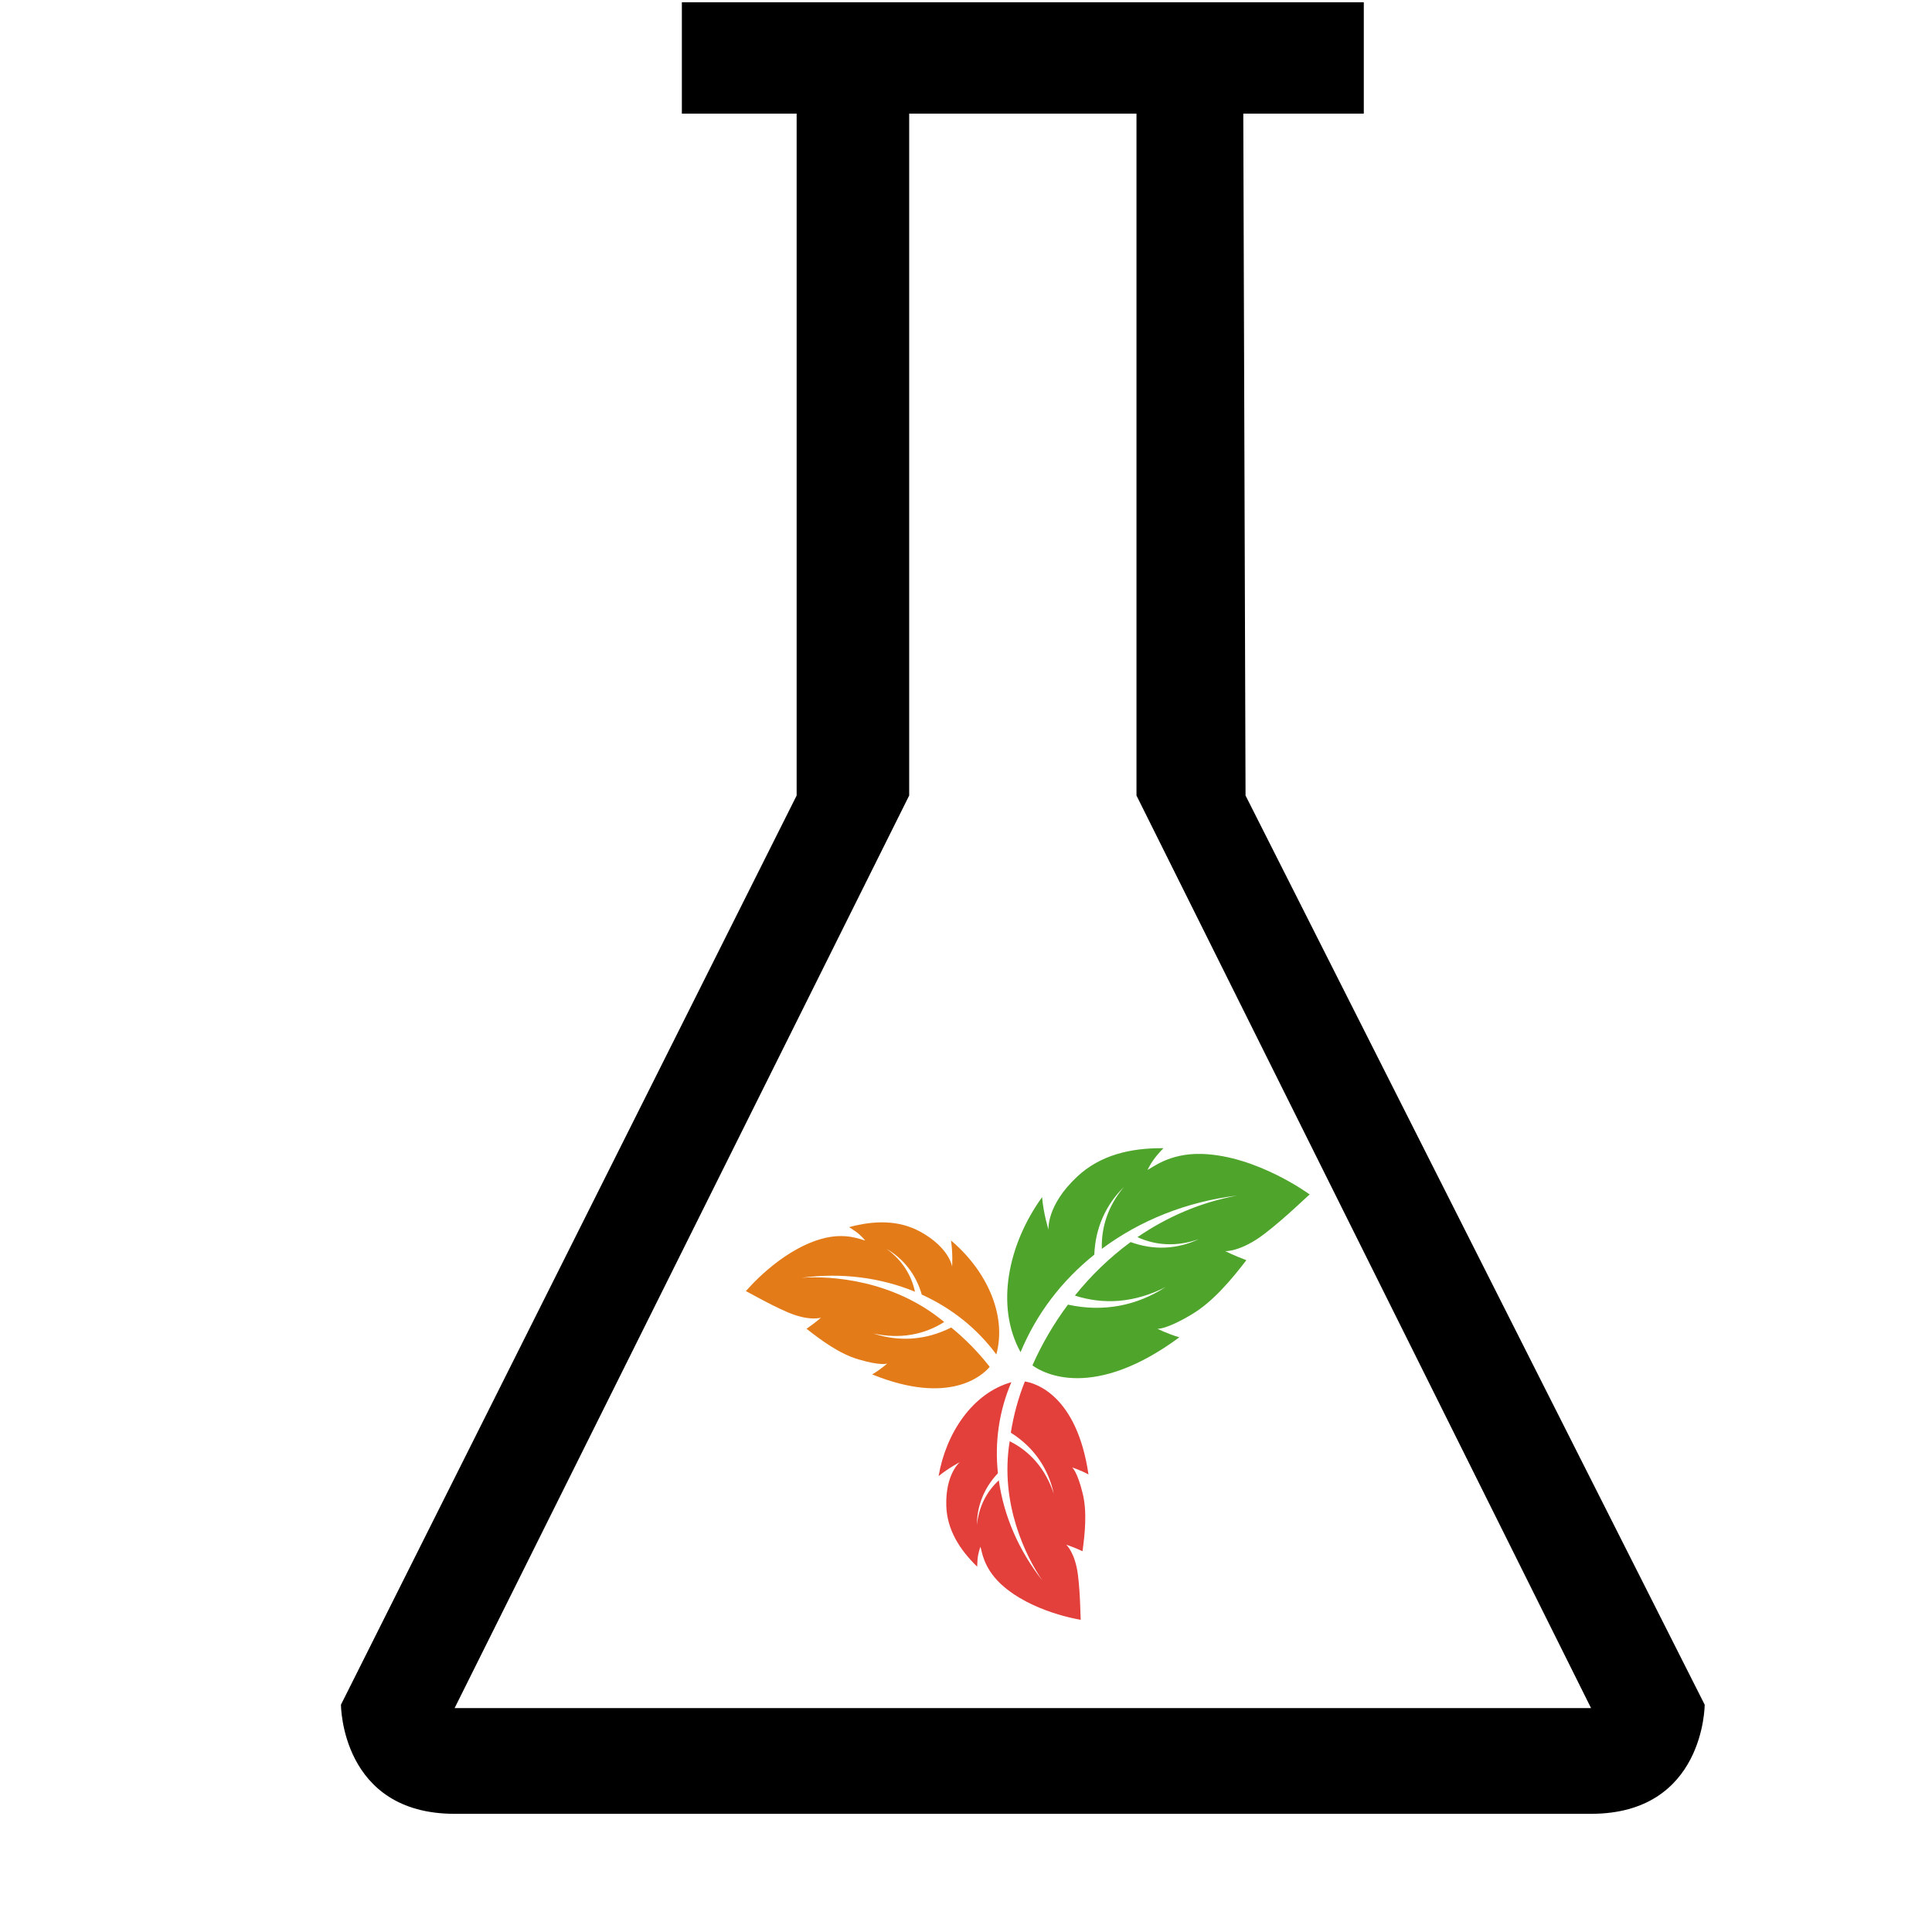
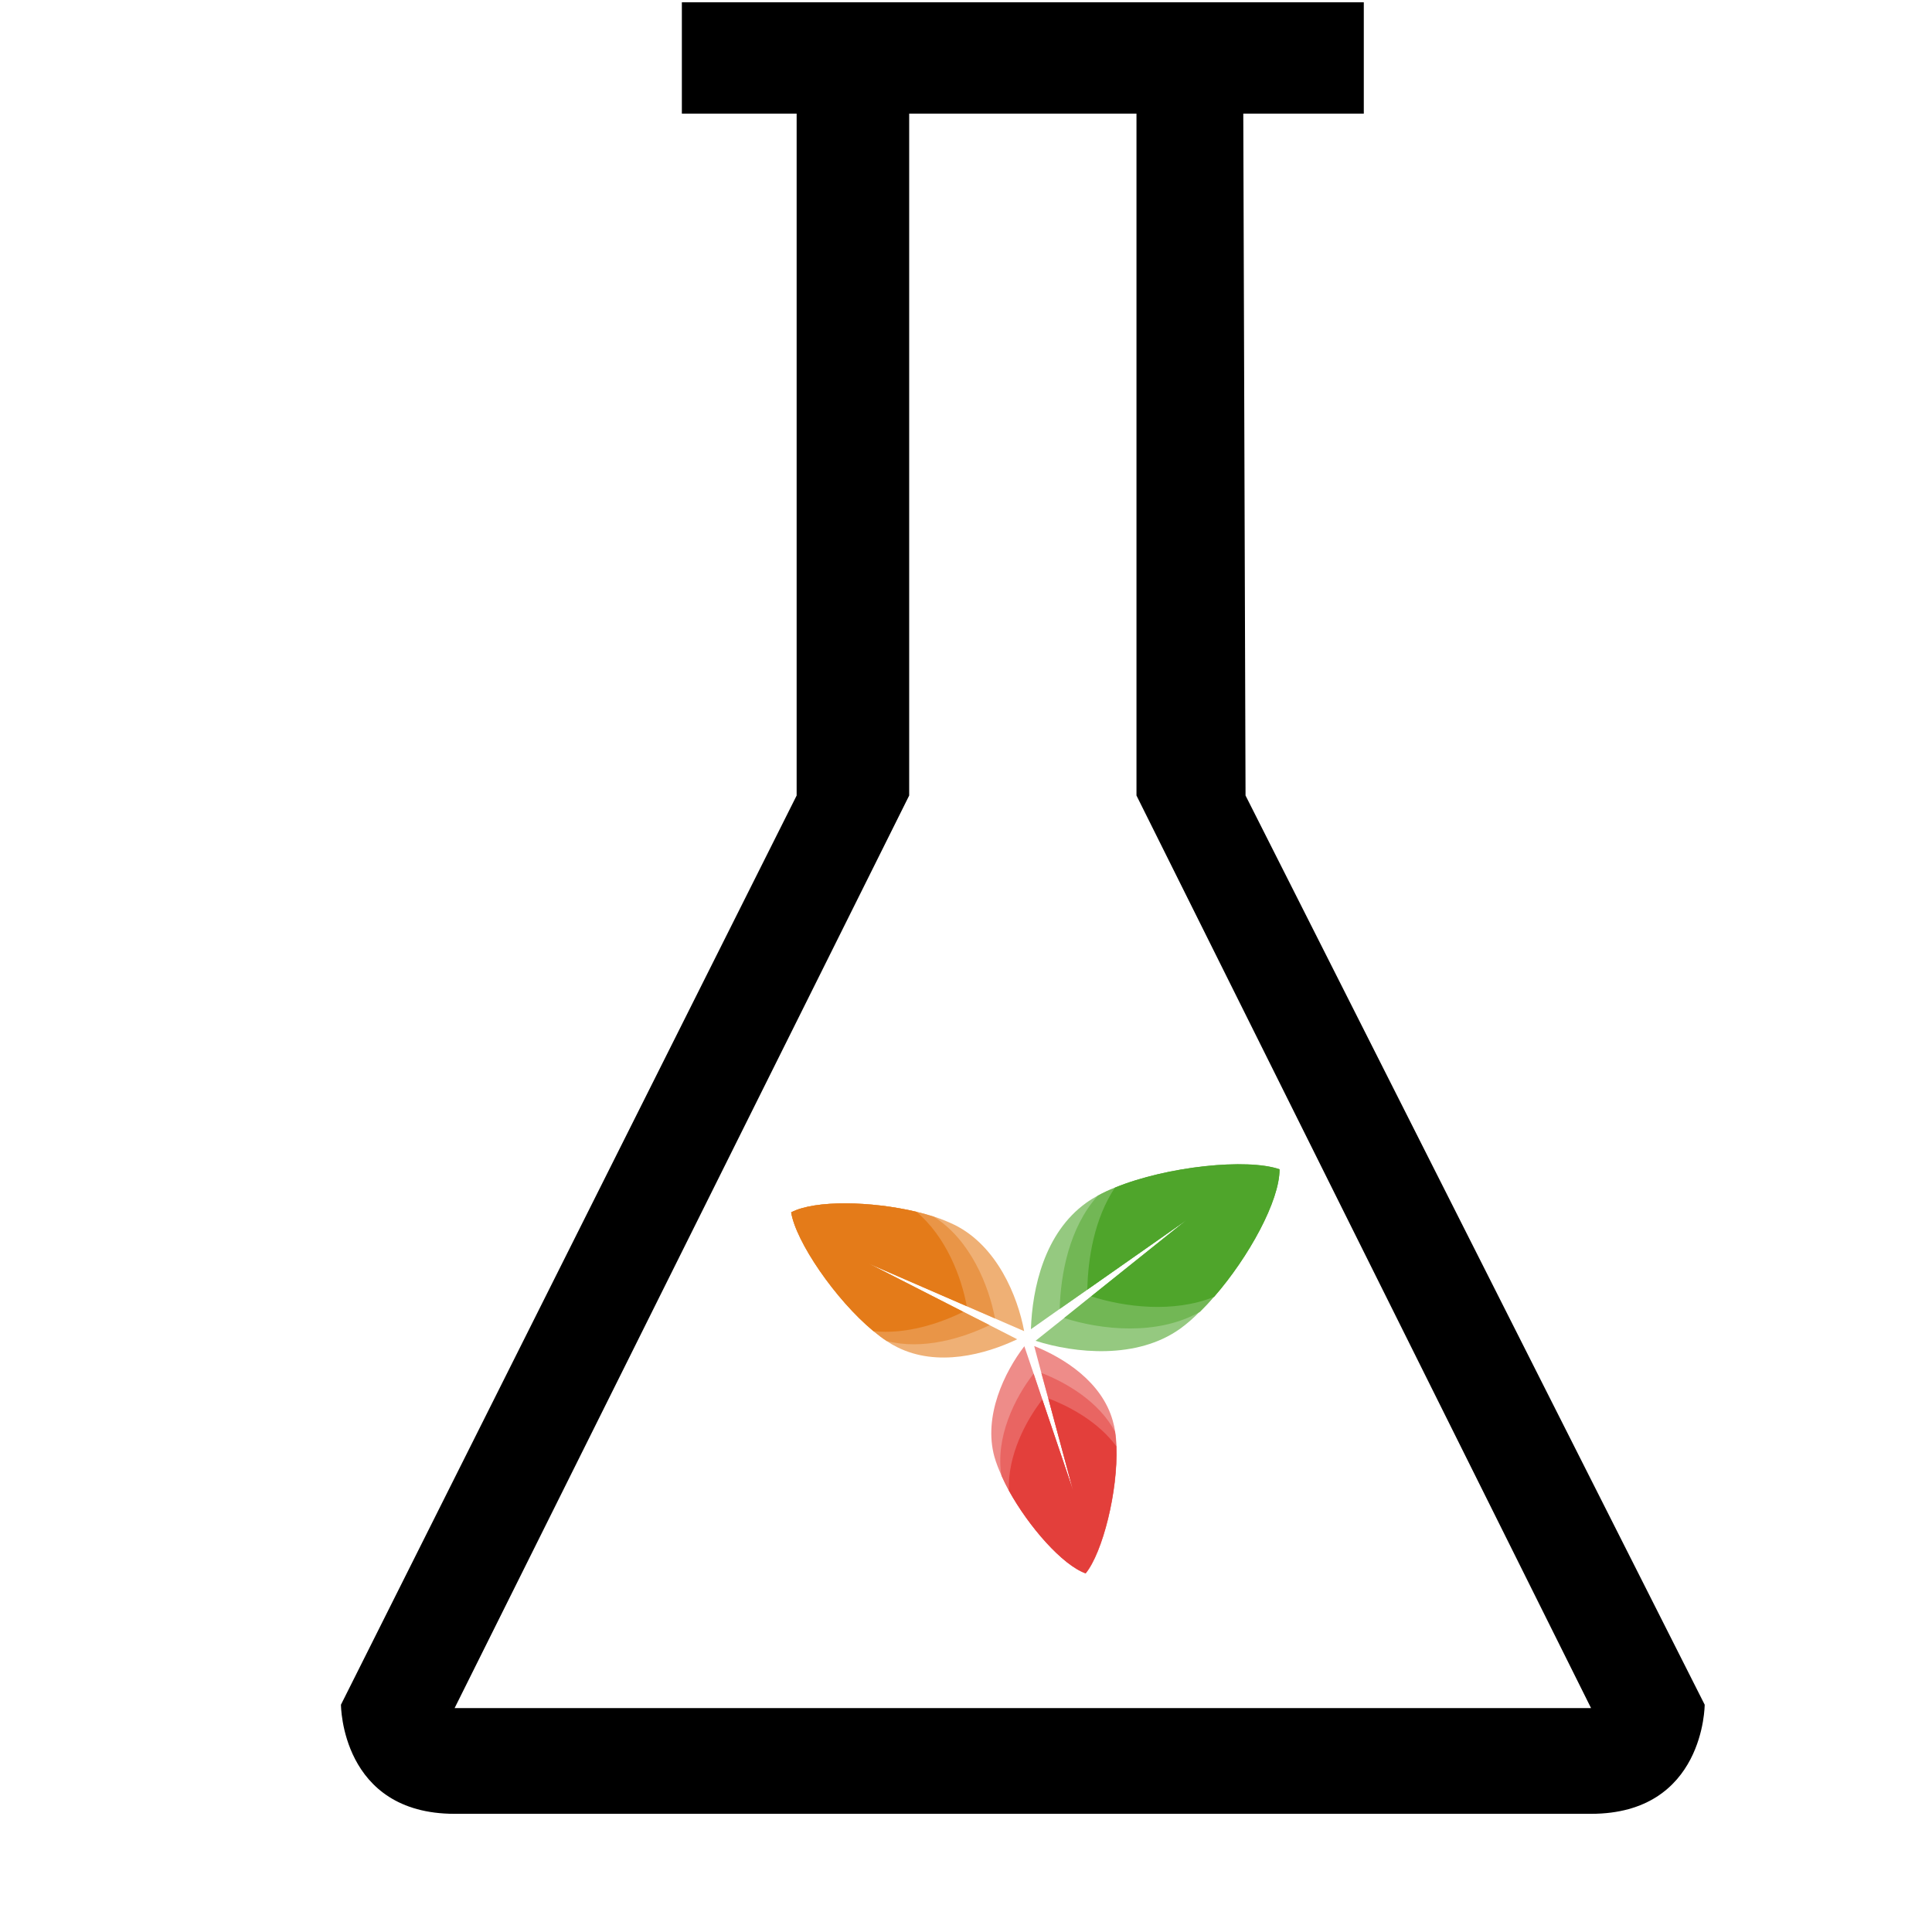
- <svg xmlns="http://www.w3.org/2000/svg" width="100pt" height="100pt" viewBox="0 0 100 100" version="1.1">
-   <g id="surface1">
-     <path style=" stroke:none;fill-rule:evenodd;fill:#000000;fill-opacity:1;" d="M 70.59 5.883 L 70.59 0.117 L 35.293 0.117 C 35.293 0.117 35.293 0.059 35.293 5.883 L 41.234 5.883 L 41.234 41.176 L 17.648 88.234 C 17.648 88.234 17.648 93.883 23.531 93.883 L 82.352 93.883 C 88.234 93.883 88.234 88.234 88.234 88.234 L 64.469 41.176 L 64.352 5.883 Z M 82.352 88.41 L 23.531 88.41 L 47.059 41.176 L 47.059 5.883 L 58.824 5.883 L 58.824 41.176 Z M 82.352 88.41 " />
-     <path style=" stroke:none;fill-rule:nonzero;fill:#4FA52B;fill-opacity:1;" d="M 62.207 59.727 C 60.496 59.676 59.605 60.48 59.395 60.551 C 59.59 60.184 59.723 59.949 60.219 59.43 C 58.523 59.414 56.953 59.781 55.754 60.902 C 54.145 62.406 54.273 63.652 54.27 63.645 C 54.27 63.648 54.012 62.836 53.938 61.965 C 52.188 64.387 51.5 67.594 52.824 69.988 C 53.648 68 54.957 66.289 56.641 64.941 C 56.695 63.523 57.266 62.328 58.168 61.445 C 57.352 62.418 56.996 63.523 57.031 64.641 C 58.988 63.18 61.395 62.203 64.031 61.883 C 62.121 62.234 60.391 62.996 58.875 64.035 C 59.824 64.469 60.906 64.539 62.043 64.141 C 60.953 64.652 59.742 64.734 58.52 64.289 C 57.434 65.086 56.465 66.027 55.637 67.059 C 57.113 67.539 58.723 67.441 60.324 66.621 C 58.855 67.574 57.125 67.934 55.277 67.527 C 54.539 68.516 53.922 69.578 53.438 70.672 C 54.031 71.109 56.617 72.484 61.043 69.219 C 60.414 69.035 59.906 68.773 59.906 68.773 C 59.926 68.781 60.363 68.82 61.66 68.047 C 62.801 67.379 63.785 66.168 64.512 65.227 C 63.895 64.996 63.414 64.758 63.414 64.758 C 63.414 64.758 64.211 64.809 65.449 63.863 C 66.555 63.02 67.789 61.793 67.793 61.828 C 67.797 61.832 65.07 59.816 62.207 59.727 " />
-     <path style=" stroke:none;fill-rule:nonzero;fill:#E47B19;fill-opacity:1;" d="M 42.484 64.133 C 43.785 63.754 44.609 64.191 44.785 64.207 C 44.57 63.965 44.426 63.812 43.949 63.516 C 45.242 63.168 46.512 63.137 47.637 63.754 C 49.148 64.586 49.281 65.559 49.281 65.555 C 49.281 65.555 49.328 64.887 49.223 64.207 C 51.012 65.711 52.137 68.016 51.57 70.105 C 50.566 68.75 49.25 67.707 47.711 67.008 C 47.406 65.941 46.746 65.141 45.891 64.641 C 46.695 65.227 47.176 66 47.359 66.859 C 45.586 66.129 43.566 65.859 41.492 66.137 C 43.016 66.027 46.25 66.246 48.871 68.426 C 47.836 69.086 46.586 69.324 45.203 69.02 C 46.508 69.453 47.898 69.387 49.234 68.711 C 49.984 69.32 50.652 70.008 51.227 70.746 C 50.852 71.199 49.137 72.758 45.145 71.141 C 45.59 70.875 45.926 70.574 45.926 70.574 C 45.918 70.582 45.586 70.703 44.453 70.367 C 43.453 70.082 42.477 69.352 41.746 68.777 C 42.176 68.484 42.496 68.203 42.496 68.203 C 42.496 68.203 41.898 68.402 40.777 67.926 C 39.773 67.496 38.605 66.805 38.605 66.832 C 38.602 66.84 40.312 64.766 42.484 64.133 " />
-     <path style=" stroke:none;fill-rule:nonzero;fill:#E33F3B;fill-opacity:1;" d="M 51.805 81.988 C 50.859 81.105 50.816 80.211 50.746 80.059 C 50.648 80.355 50.59 80.547 50.578 81.09 C 49.66 80.199 49.016 79.168 48.98 77.938 C 48.934 76.281 49.68 75.684 49.676 75.684 C 49.676 75.684 49.098 75.984 48.582 76.402 C 48.961 74.188 50.332 72.109 52.348 71.543 C 51.707 73.035 51.48 74.645 51.652 76.254 C 50.91 77.039 50.566 77.98 50.566 78.926 C 50.664 77.98 51.07 77.199 51.699 76.621 C 51.953 78.441 52.715 80.238 53.957 81.812 C 53.125 80.609 51.73 77.84 52.262 74.598 C 53.316 75.121 54.125 76.035 54.543 77.32 C 54.27 76.031 53.535 74.922 52.32 74.156 C 52.465 73.238 52.711 72.344 53.047 71.504 C 53.605 71.59 55.738 72.227 56.34 76.316 C 55.902 76.082 55.488 75.953 55.488 75.953 C 55.5 75.957 55.762 76.168 56.031 77.27 C 56.281 78.234 56.152 79.398 56.031 80.289 C 55.574 80.078 55.188 79.953 55.188 79.953 C 55.184 79.953 55.645 80.348 55.793 81.512 C 55.926 82.547 55.922 83.855 55.941 83.84 C 55.949 83.84 53.391 83.461 51.805 81.988 " />
+ <svg xmlns="http://www.w3.org/2000/svg" width="300" height="300" viewBox="0 0 100 100" version="1.1">
+   <style type="text/css">
+         .st0{fill:#95C980;}
+         .st1{fill:#72B755;}
+         .st2{fill:#4FA52B;}
+         .st3{fill:#EE8C89;}
+         .st4{fill:#E96562;}
+         .st5{fill:#E33F3B;}
+         .st6{fill:#EFB075;}
+         .st7{fill:#E99547;}
+         .st8{fill:#E47B19;}
+     </style>
+   <path style="stroke:none;fill-rule:evenodd;fill:#000000;fill-opacity:1;" d="M 70.59 5.883 L 70.59 0.117 L 35.293 0.117 C 35.293 0.117 35.293 0.059 35.293 5.883 L 41.234 5.883 L 41.234 41.176 L 17.648 88.234 C 17.648 88.234 17.648 93.883 23.531 93.883 L 82.352 93.883 C 88.234 93.883 88.234 88.234 88.234 88.234 L 64.469 41.176 L 64.352 5.883 Z M 82.352 88.41 L 23.531 88.41 L 47.059 41.176 L 47.059 5.883 L 58.824 5.883 L 58.824 41.176 Z M 82.352 88.41 " />
+   <g transform="scale(0.1) translate(408, 575)">
+     <path class="st0" d="m202.9 112.7c-22.5 16.1-54.5 12.8-74.9 6.3l14.8-11.8 14.1-11.3 49.1-39.3-51.2 35.9-14.3 10-14.9 10.5c0.7-21.2 7-49.9 28.6-65.4 1.8-1.3 3.9-2.6 6.1-3.8 2.7-1.5 5.7-2.9 8.8-4.1 27.1-11.1 68.5-15.3 85.2-9.5 0.1 16.2-15.9 45.4-33.9 65.9-2.4 2.8-4.9 5.4-7.4 7.8-3.4 3.5-6.8 6.4-10.1 8.8z" />
+     <path class="st1" d="m213.1 104c-22.2 12.6-51.4 9.3-70.3 3.2l14.1-11.3 49.1-39.3-51.2 35.9-14.3 10c0.5-18.1 4.9-42.1 19.7-58.6 2.7-1.5 5.7-2.9 8.8-4.1 27.1-11.1 68.5-15.3 85.2-9.5 0.1 16.2-15.9 45.4-33.9 65.9-2.3 2.8-4.8 5.4-7.2 7.8z" />
+     <path class="st2" d="m220.5 96.2c-21.1 8.6-46.6 5.3-63.7-0.2l49.2-39.4-51.2 35.9c0.3-15.8 3.5-36.6 14.3-52.8 27.1-11.1 68.5-15.3 85.2-9.5 0.1 16.2-15.9 45.4-33.8 66z" />
+     <path class="st3" d="m106.7 179c-5.8-21 5.2-43.8 15.5-57.2l4.8 14.2 4.5 13.4 15.9 47-12.8-47.6-3.6-13.2-3.7-13.9c15.5 6.2 35.1 18.6 40.7 38.8 0.5 1.7 0.9 3.6 1.2 5.5 0.4 2.4 0.6 5 0.7 7.7 0.9 23.1-7.1 54.9-15.9 65.7-12-4.3-29.3-24-39.7-42.8-1.4-2.6-2.7-5.1-3.8-7.6-1.6-3.5-2.9-6.8-3.8-10z" />
+     <path class="st4" d="m110.4 188.9c-3.4-19.8 6.9-40.5 16.6-52.9l4.5 13.4 15.9 47-12.8-47.6-3.6-13.2c13.3 5.2 29.9 15 38.1 30.4 0.4 2.4 0.6 5 0.7 7.7 0.9 23.1-7.1 54.9-15.9 65.7-12-4.3-29.3-24-39.7-42.8-1.4-2.6-2.7-5.2-3.8-7.7z" />
+     <path class="st5" d="m114.2 196.5c-0.7-18 8.6-35.9 17.3-47.1l15.9 47-12.8-47.6c11.6 4.4 26.1 12.4 35.2 24.8 0.9 23.1-7.1 54.9-15.9 65.7-12-4.3-29.3-24-39.7-42.8z" />
+     <path class="st6" d="m86.3 59.1c21.7 10.9 32.4 36.6 35.8 54.9l-15.2-6.6-14.5-6.3-50.6-22 48.8 24.9 13.6 6.9 14.3 7.3c-16.6 7.9-41.3 14.5-62.1 4.1-1.8-0.9-3.6-1.9-5.4-3.2-2.3-1.5-4.5-3.2-6.8-5.1-19.9-16.4-40.3-46.4-42.7-61.5 12.4-6.5 41.5-5.8 64.8-0.3 3.2 0.8 6.2 1.6 9.1 2.5 4 1.3 7.6 2.8 10.9 4.4z" />
+     <path class="st7" d="m75.4 54.8c18.9 12 28.4 35.6 31.6 52.6l-14.5-6.3-50.6-22 48.7 24.9 13.6 6.9c-14.1 6.8-34.5 13-53.3 8.2-2.3-1.5-4.5-3.2-6.8-5.1-19.8-16.4-40.2-46.4-42.6-61.5 12.4-6.5 41.5-5.8 64.8-0.3 3.1 0.8 6.2 1.6 9.1 2.6z" />
+     <path class="st8" d="m66.3 52.2c15.3 12.8 23.3 33.6 26.1 48.9l-50.6-22 48.8 24.9c-12.2 6-29.6 11.8-46.5 10-19.8-16.4-40.2-46.4-42.6-61.5 12.4-6.5 41.5-5.8 64.8-0.3z" />
  </g>
</svg>
